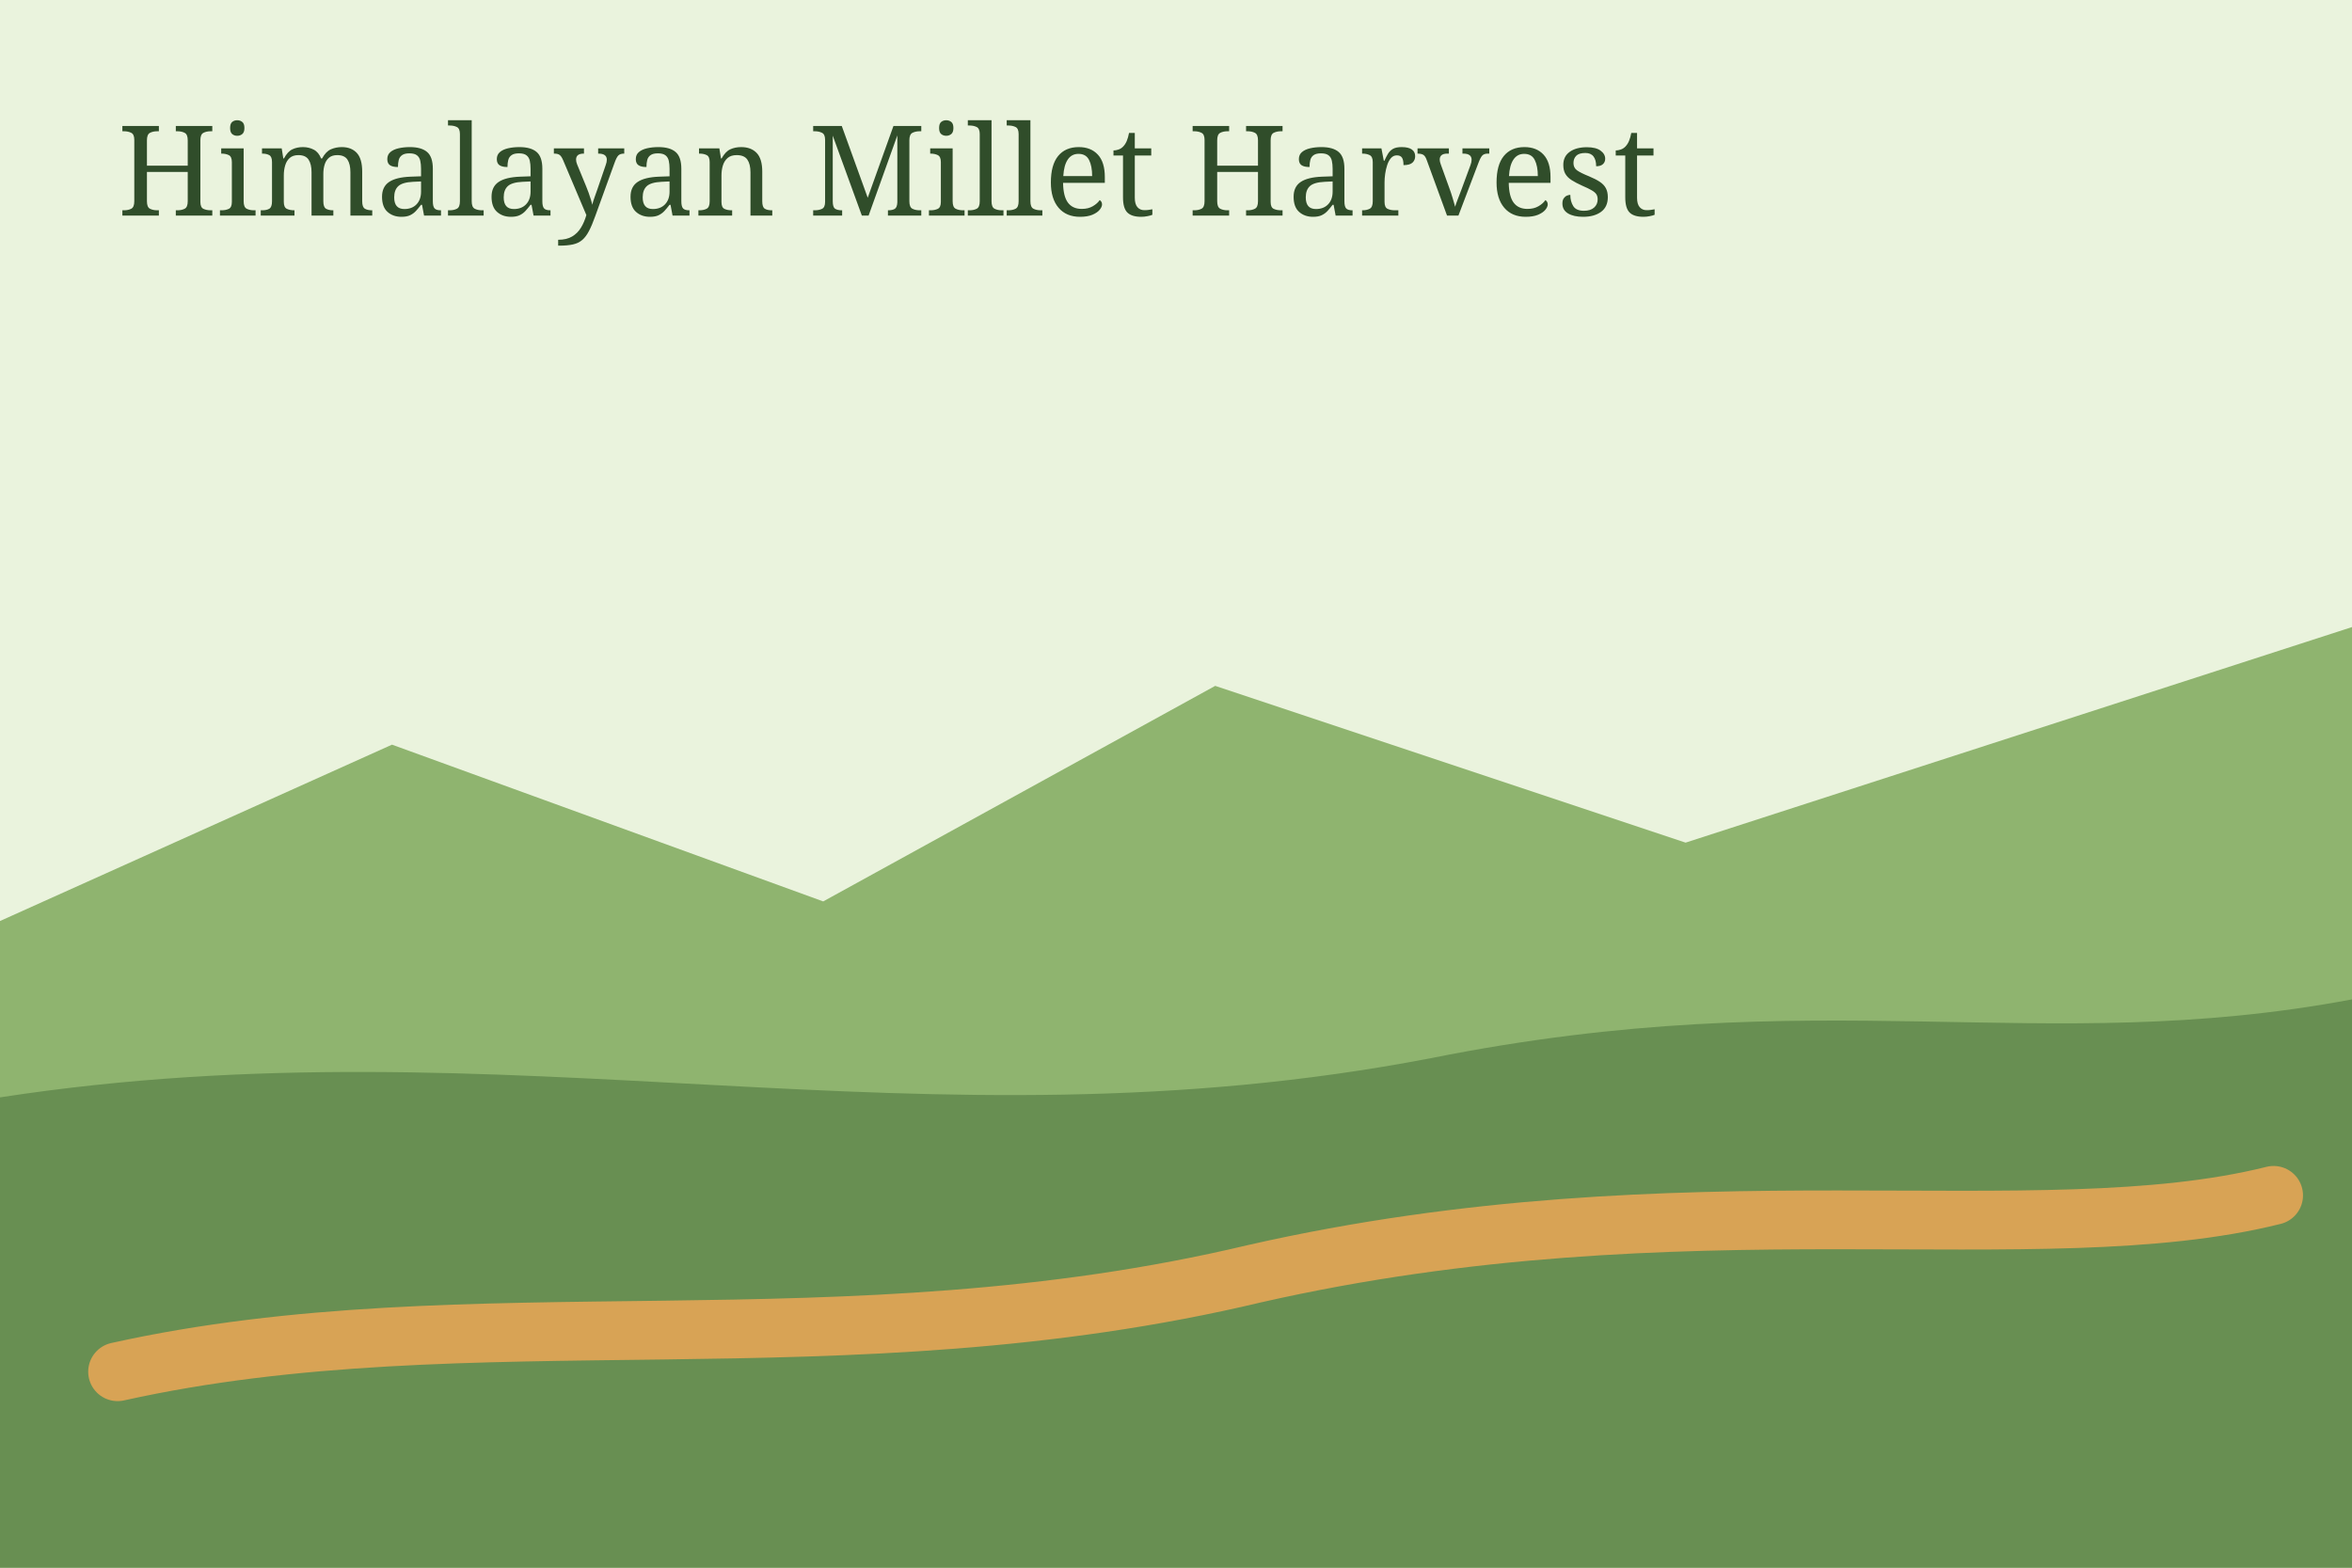
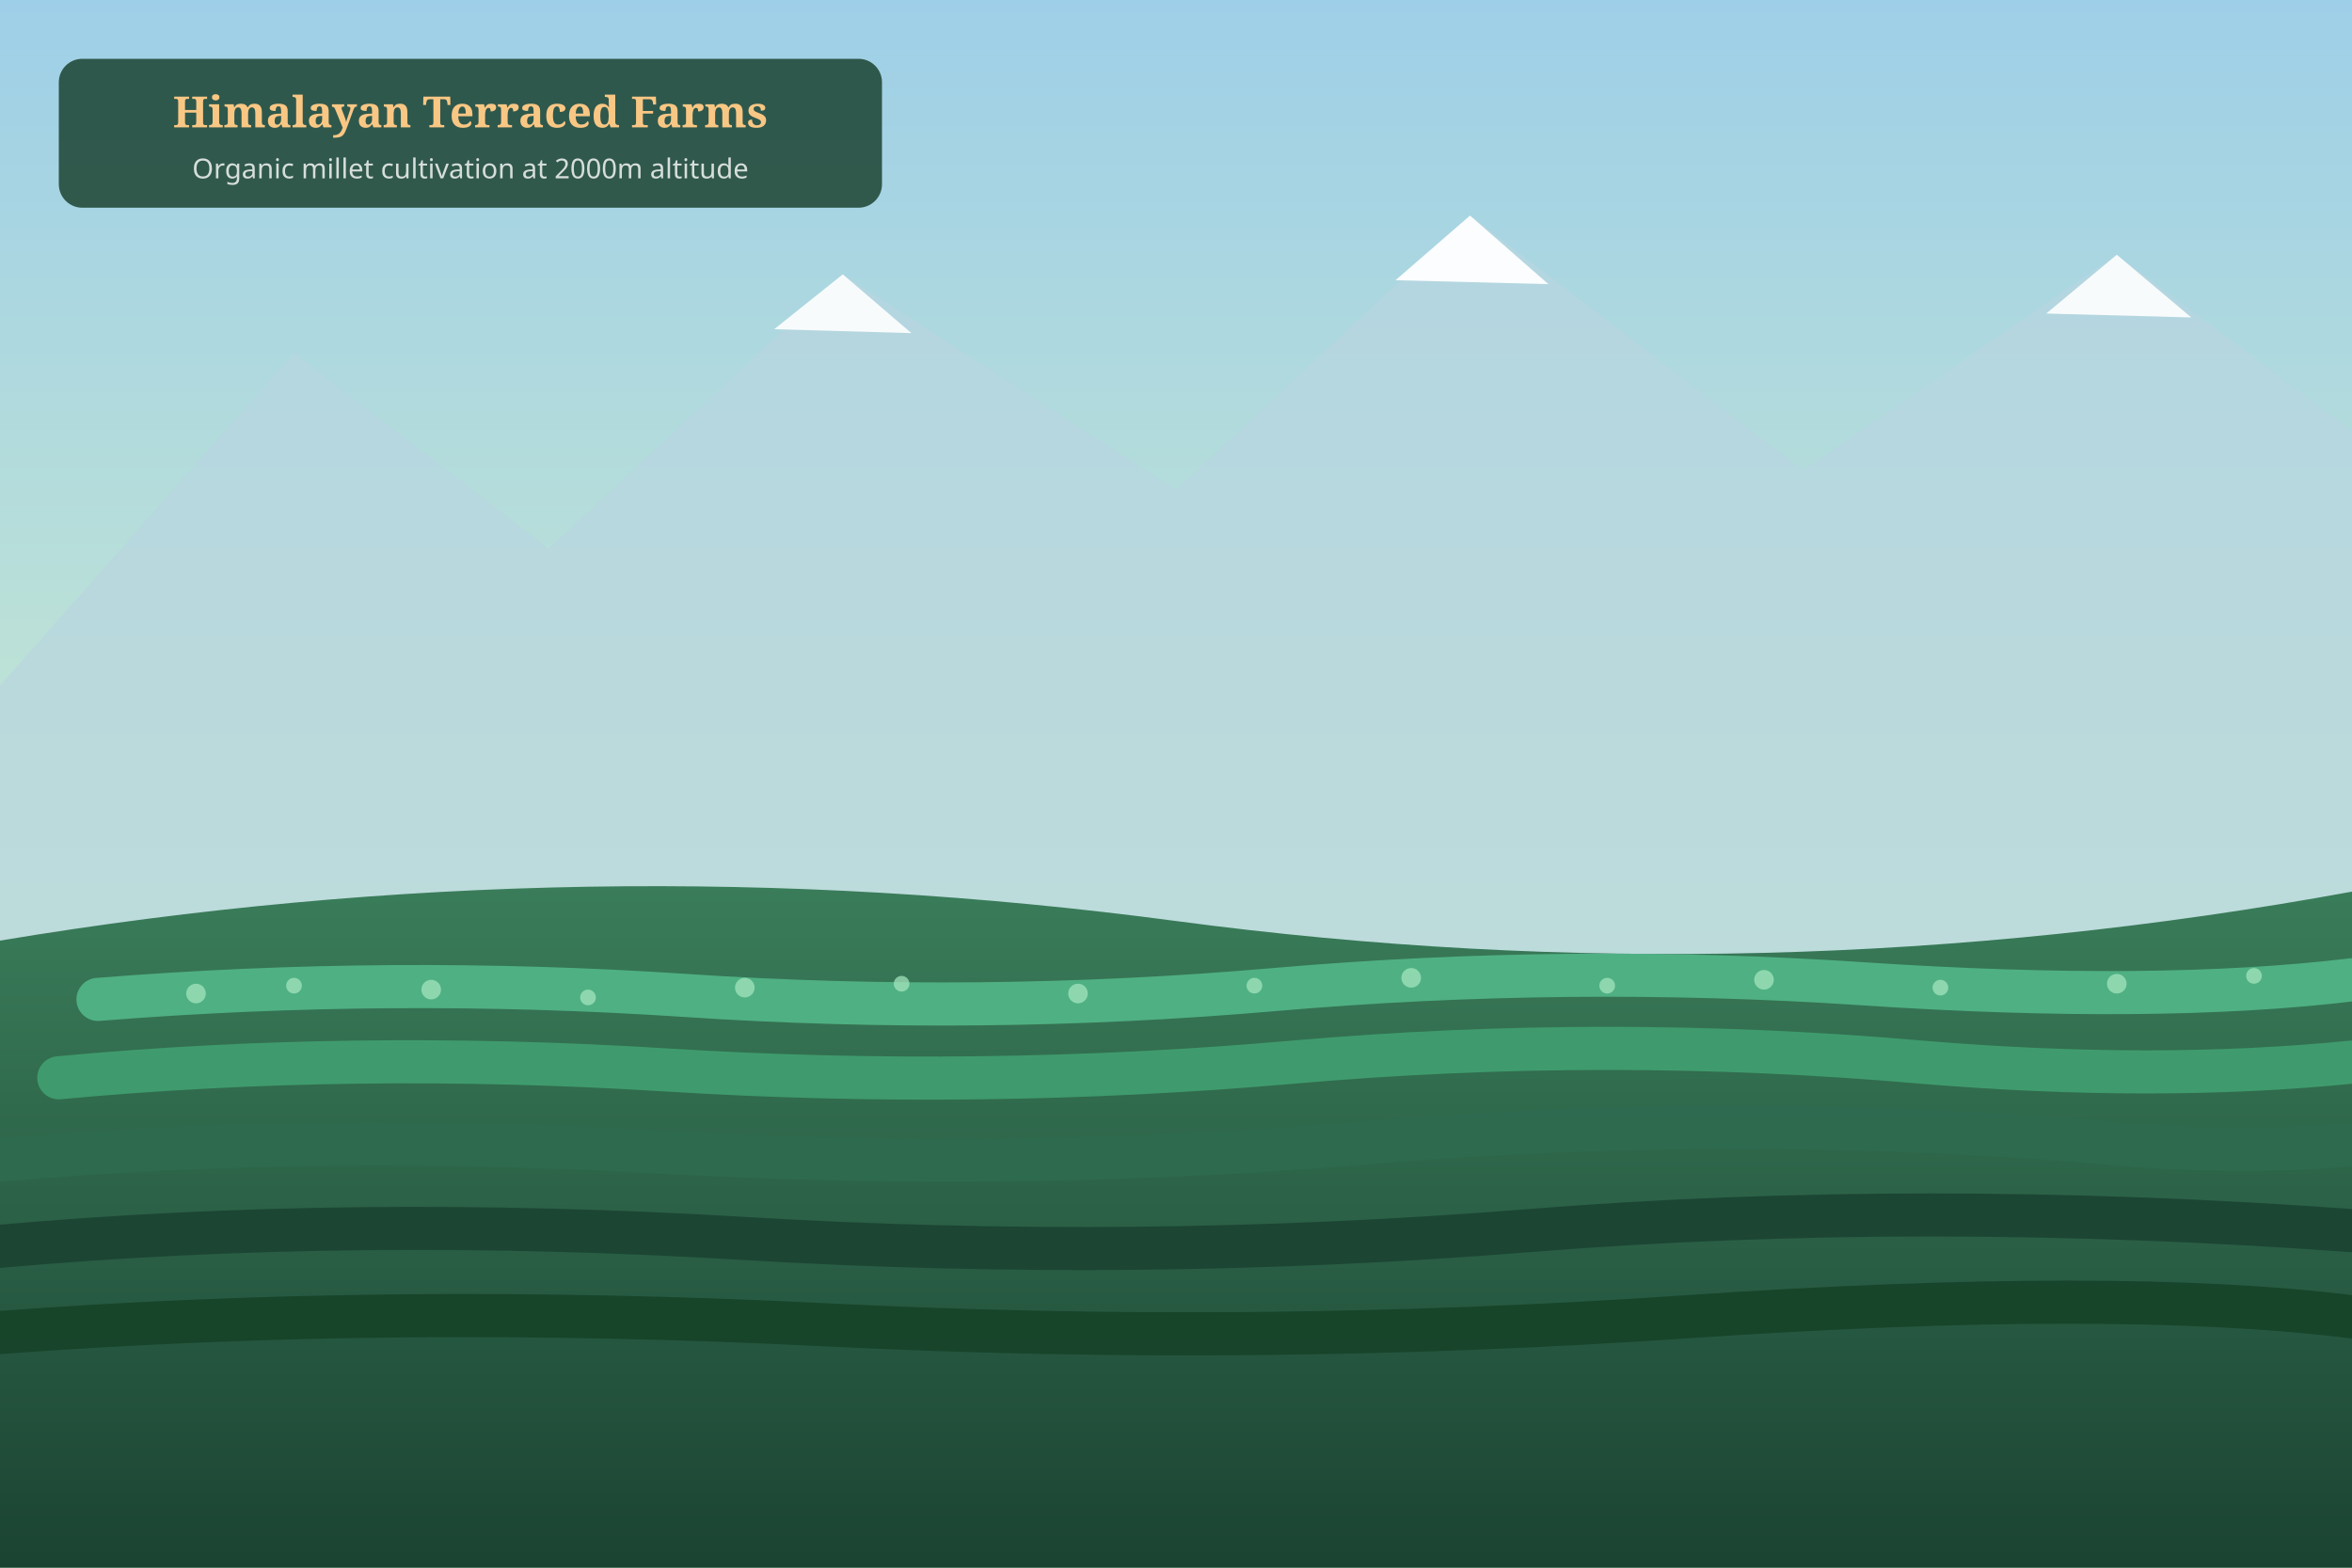
- <svg xmlns="http://www.w3.org/2000/svg" viewBox="0 0 1200 800" role="img" aria-label="Millet harvest in Himalayas">
-   <rect width="1200" height="800" fill="#eaf3dd" />
-   <path d="M0 470L200 380L420 460L620 350L860 430L1200 320V800H0Z" fill="#8fb46f" />
-   <path d="M0 560C260 520 470 590 730 540C930 500 1040 540 1200 510V800H0Z" fill="#688f52" />
-   <path d="M60 700C240 660 430 700 640 650C860 600 1040 640 1160 610" stroke="#d8a355" stroke-width="30" fill="none" stroke-linecap="round" />
-   <text x="60" y="110" fill="#304d2a" font-size="64" font-family="Georgia, serif">Himalayan Millet Harvest</text>
+ <svg xmlns="http://www.w3.org/2000/svg" viewBox="0 0 1200 800" role="img" aria-label="Himalayan terraced millet farm panorama">
+   <defs>
+     <linearGradient id="gsky1" x1="0" x2="0" y1="0" y2="1">
+       <stop offset="0%" stop-color="#9ecfe8" />
+       <stop offset="60%" stop-color="#c8e8d0" />
+       <stop offset="100%" stop-color="#8ec8a0" />
+     </linearGradient>
+     <linearGradient id="ghill1" x1="0" x2="0" y1="0" y2="1">
+       <stop offset="0%" stop-color="#3a7d5a" />
+       <stop offset="100%" stop-color="#1b4332" />
+     </linearGradient>
+   </defs>
+   <rect width="1200" height="800" fill="url(#gsky1)" />
+   <path d="M0 350 L150 180 L280 280 L430 140 L600 250 L750 110 L920 240 L1080 130 L1200 220 L1200 500 L0 500Z" fill="#b8d5e0" opacity="0.7" />
+   <path d="M430 140 L465 170 L395 168Z" fill="#fff" opacity="0.9" />
+   <path d="M750 110 L790 145 L712 143Z" fill="#fff" opacity="0.95" />
+   <path d="M1080 130 L1118 162 L1044 160Z" fill="#fff" opacity="0.9" />
+   <path d="M0 480 Q300 430 600 470 Q900 510 1200 455 L1200 800 L0 800Z" fill="url(#ghill1)" />
+   <g opacity="0.9">
+     <path d="M50 510 Q200 498 350 508 Q500 518 650 505 Q800 492 950 502 Q1100 512 1200 500" stroke="#52b788" stroke-width="22" fill="none" stroke-linecap="round" />
+     <path d="M30 550 Q180 536 340 546 Q500 556 660 542 Q820 528 980 542 Q1100 552 1200 542" stroke="#40a070" stroke-width="22" fill="none" stroke-linecap="round" />
+     <path d="M0 592 Q160 578 340 588 Q520 598 700 583 Q880 568 1060 582 Q1140 590 1200 584" stroke="#2d6a4f" stroke-width="22" fill="none" stroke-linecap="round" />
+     <path d="M0 636 Q180 620 380 632 Q580 644 780 628 Q980 612 1200 628" stroke="#1b4332" stroke-width="22" fill="none" stroke-linecap="round" />
+     <path d="M0 680 Q200 665 420 676 Q640 687 860 672 Q1080 657 1200 672" stroke="#154228" stroke-width="22" fill="none" stroke-linecap="round" />
+   </g>
+   <g fill="#a8e8c0" opacity="0.7">
+     <circle cx="100" cy="507" r="5" />
+     <circle cx="150" cy="503" r="4" />
+     <circle cx="220" cy="505" r="5" />
+     <circle cx="300" cy="509" r="4" />
+     <circle cx="380" cy="504" r="5" />
+     <circle cx="460" cy="502" r="4" />
+     <circle cx="550" cy="507" r="5" />
+     <circle cx="640" cy="503" r="4" />
+     <circle cx="720" cy="499" r="5" />
+     <circle cx="820" cy="503" r="4" />
+     <circle cx="900" cy="500" r="5" />
+     <circle cx="990" cy="504" r="4" />
+     <circle cx="1080" cy="502" r="5" />
+     <circle cx="1150" cy="498" r="4" />
+   </g>
+   <rect x="30" y="30" width="420" height="76" rx="12" fill="rgba(27,67,50,0.85)" />
+   <text x="240" y="65" text-anchor="middle" fill="#f9c784" font-size="22" font-family="Georgia, serif" font-weight="bold">Himalayan Terraced Farms</text>
+   <text x="240" y="91" text-anchor="middle" fill="rgba(255,255,255,0.8)" font-size="14" font-family="sans-serif">Organic millet cultivation at 2000m altitude</text>
</svg>
